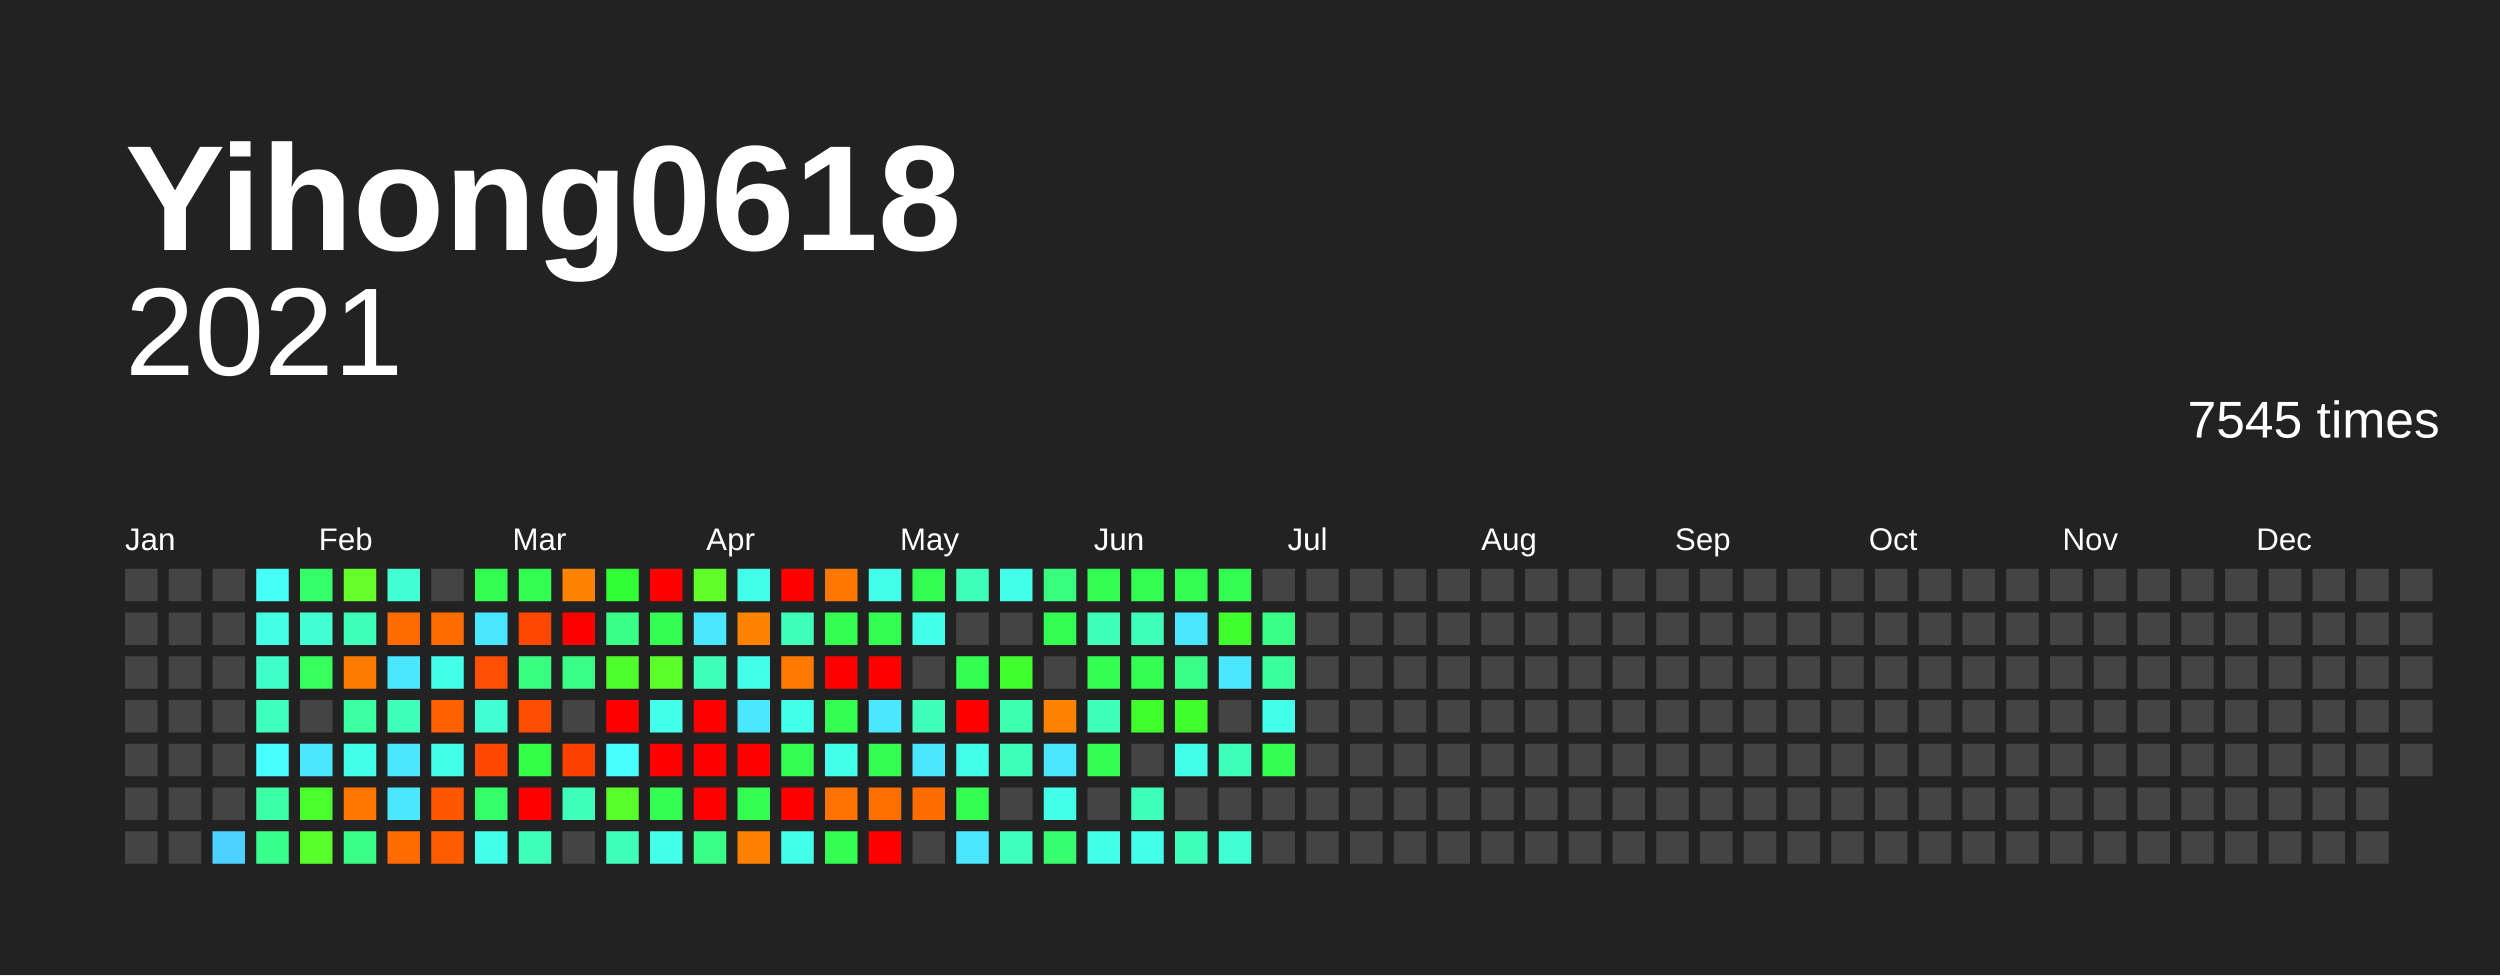
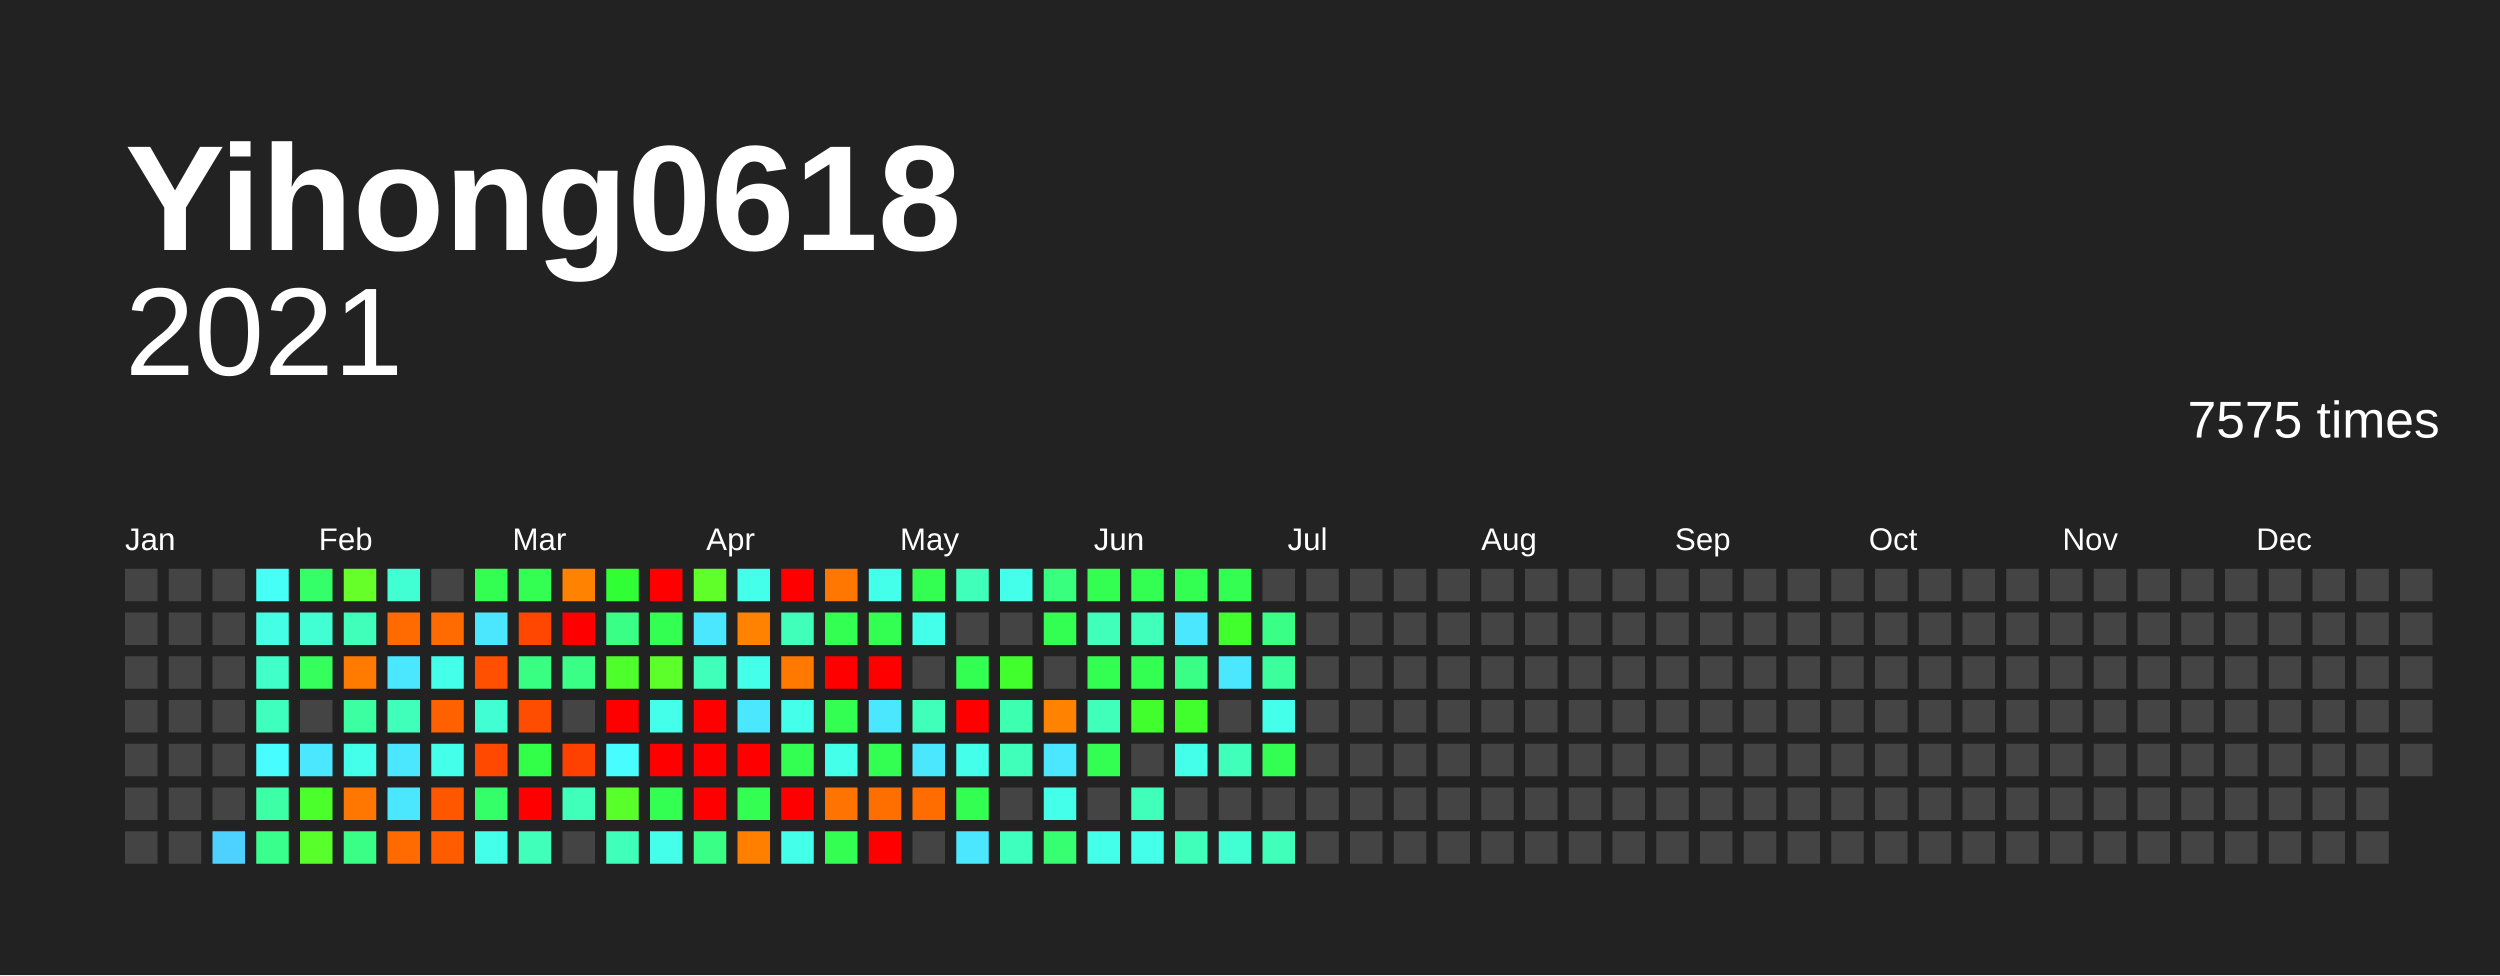
<svg xmlns="http://www.w3.org/2000/svg" baseProfile="full" height="78mm" version="1.1" viewBox="0,0,200,78" width="200mm">
  <defs />
  <rect fill="#222222" height="78" width="200" x="0" y="0" />
  <text fill="#FFFFFF" style="font-size:12px; font-family:Arial; font-weight:bold;" x="10" y="20">Yihong0618</text>
  <text alignment-baseline="hanging" fill="#FFFFFF" style="font-size:10.0px; font-family:Arial;" x="10" y="30">2021</text>
-   <text alignment-baseline="hanging" fill="#FFFFFF" style="font-size:4.125px; font-family:Arial;" x="175" y="35">7545 times</text>
+   <text alignment-baseline="hanging" fill="#FFFFFF" style="font-size:4.125px; font-family:Arial;" x="175" y="35">7575 times</text>
  <text fill="#FFFFFF" style="font-size:2.5px; font-family:Arial" x="10.0" y="44">Jan</text>
  <text fill="#FFFFFF" style="font-size:2.5px; font-family:Arial" x="25.5" y="44">Feb</text>
  <text fill="#FFFFFF" style="font-size:2.5px; font-family:Arial" x="41.0" y="44">Mar</text>
  <text fill="#FFFFFF" style="font-size:2.5px; font-family:Arial" x="56.5" y="44">Apr</text>
  <text fill="#FFFFFF" style="font-size:2.5px; font-family:Arial" x="72.0" y="44">May</text>
  <text fill="#FFFFFF" style="font-size:2.5px; font-family:Arial" x="87.5" y="44">Jun</text>
  <text fill="#FFFFFF" style="font-size:2.5px; font-family:Arial" x="103.0" y="44">Jul</text>
  <text fill="#FFFFFF" style="font-size:2.5px; font-family:Arial" x="118.5" y="44">Aug</text>
  <text fill="#FFFFFF" style="font-size:2.5px; font-family:Arial" x="134.0" y="44">Sep</text>
  <text fill="#FFFFFF" style="font-size:2.5px; font-family:Arial" x="149.5" y="44">Oct</text>
  <text fill="#FFFFFF" style="font-size:2.5px; font-family:Arial" x="165.0" y="44">Nov</text>
  <text fill="#FFFFFF" style="font-size:2.5px; font-family:Arial" x="180.5" y="44">Dec</text>
  <rect fill="#444444" height="2.6" width="2.6" x="10.0" y="45.5" />
  <rect fill="#444444" height="2.6" width="2.6" x="10.0" y="49.0" />
  <rect fill="#444444" height="2.6" width="2.6" x="10.0" y="52.5" />
  <rect fill="#444444" height="2.6" width="2.6" x="10.0" y="56.0" />
  <rect fill="#444444" height="2.6" width="2.6" x="10.0" y="59.5" />
  <rect fill="#444444" height="2.6" width="2.6" x="10.0" y="63.0" />
  <rect fill="#444444" height="2.6" width="2.6" x="10.0" y="66.5" />
  <rect fill="#444444" height="2.6" width="2.6" x="13.5" y="45.5" />
  <rect fill="#444444" height="2.6" width="2.6" x="13.5" y="49.0" />
  <rect fill="#444444" height="2.6" width="2.6" x="13.5" y="52.5" />
  <rect fill="#444444" height="2.6" width="2.6" x="13.5" y="56.0" />
  <rect fill="#444444" height="2.6" width="2.6" x="13.5" y="59.5" />
  <rect fill="#444444" height="2.6" width="2.6" x="13.5" y="63.0" />
  <rect fill="#444444" height="2.6" width="2.6" x="13.5" y="66.5" />
  <rect fill="#444444" height="2.6" width="2.6" x="17.0" y="45.5" />
  <rect fill="#444444" height="2.6" width="2.6" x="17.0" y="49.0" />
  <rect fill="#444444" height="2.6" width="2.6" x="17.0" y="52.5" />
  <rect fill="#444444" height="2.6" width="2.6" x="17.0" y="56.0" />
  <rect fill="#444444" height="2.6" width="2.6" x="17.0" y="59.5" />
  <rect fill="#444444" height="2.6" width="2.6" x="17.0" y="63.0" />
  <rect fill="#4dd2ff" height="2.6" width="2.6" x="17.0" y="66.5" />
  <rect fill="#46fff7" height="2.6" width="2.6" x="20.5" y="45.5" />
  <rect fill="#44ffe5" height="2.6" width="2.6" x="20.5" y="49.0" />
  <rect fill="#40ffc9" height="2.6" width="2.6" x="20.5" y="52.5" />
  <rect fill="#3fffbf" height="2.6" width="2.6" x="20.5" y="56.0" />
  <rect fill="#47fdff" height="2.6" width="2.6" x="20.5" y="59.5" />
  <rect fill="#3cffa6" height="2.6" width="2.6" x="20.5" y="63.0" />
  <rect fill="#39ff8d" height="2.6" width="2.6" x="20.5" y="66.5" />
  <rect fill="#35ff68" height="2.6" width="2.6" x="24.0" y="45.5" />
  <rect fill="#41ffd2" height="2.6" width="2.6" x="24.0" y="49.0" />
  <rect fill="#34ff5d" height="2.6" width="2.6" x="24.0" y="52.5" />
  <rect fill="#444444" height="2.6" width="2.6" x="24.0" y="56.0" />
  <rect fill="#4ae7ff" height="2.6" width="2.6" x="24.0" y="59.5" />
  <rect fill="#4aff2c" height="2.6" width="2.6" x="24.0" y="63.0" />
  <rect fill="#58ff2a" height="2.6" width="2.6" x="24.0" y="66.5" />
  <rect fill="#66ff29" height="2.6" width="2.6" x="27.5" y="45.5" />
  <rect fill="#3fffba" height="2.6" width="2.6" x="27.5" y="49.0" />
  <rect fill="#ff7b00" height="2.6" width="2.6" x="27.5" y="52.5" />
  <rect fill="#3cffa1" height="2.6" width="2.6" x="27.5" y="56.0" />
  <rect fill="#44ffea" height="2.6" width="2.6" x="27.5" y="59.5" />
  <rect fill="#ff7700" height="2.6" width="2.6" x="27.5" y="63.0" />
  <rect fill="#39ff87" height="2.6" width="2.6" x="27.5" y="66.5" />
  <rect fill="#41ffd2" height="2.6" width="2.6" x="31.0" y="45.5" />
  <rect fill="#ff6b00" height="2.6" width="2.6" x="31.0" y="49.0" />
  <rect fill="#4ae7ff" height="2.6" width="2.6" x="31.0" y="52.5" />
  <rect fill="#3fffba" height="2.6" width="2.6" x="31.0" y="56.0" />
  <rect fill="#4ae7ff" height="2.6" width="2.6" x="31.0" y="59.5" />
  <rect fill="#4ae7ff" height="2.6" width="2.6" x="31.0" y="63.0" />
  <rect fill="#ff6b00" height="2.6" width="2.6" x="31.0" y="66.5" />
  <rect fill="#444444" height="2.6" width="2.6" x="34.5" y="45.5" />
  <rect fill="#ff6b00" height="2.6" width="2.6" x="34.5" y="49.0" />
  <rect fill="#44ffea" height="2.6" width="2.6" x="34.5" y="52.5" />
  <rect fill="#ff6000" height="2.6" width="2.6" x="34.5" y="56.0" />
  <rect fill="#44ffea" height="2.6" width="2.6" x="34.5" y="59.5" />
  <rect fill="#ff5600" height="2.6" width="2.6" x="34.5" y="63.0" />
  <rect fill="#ff5c00" height="2.6" width="2.6" x="34.5" y="66.5" />
  <rect fill="#33ff52" height="2.6" width="2.6" x="38.0" y="45.5" />
  <rect fill="#4ae7ff" height="2.6" width="2.6" x="38.0" y="49.0" />
  <rect fill="#ff4f00" height="2.6" width="2.6" x="38.0" y="52.5" />
  <rect fill="#41ffd2" height="2.6" width="2.6" x="38.0" y="56.0" />
  <rect fill="#ff4900" height="2.6" width="2.6" x="38.0" y="59.5" />
  <rect fill="#35ff68" height="2.6" width="2.6" x="38.0" y="63.0" />
  <rect fill="#44ffea" height="2.6" width="2.6" x="38.0" y="66.5" />
  <rect fill="#33ff52" height="2.6" width="2.6" x="41.5" y="45.5" />
  <rect fill="#ff4700" height="2.6" width="2.6" x="41.5" y="49.0" />
  <rect fill="#38ff82" height="2.6" width="2.6" x="41.5" y="52.5" />
  <rect fill="#ff4d00" height="2.6" width="2.6" x="41.5" y="56.0" />
  <rect fill="#32ff47" height="2.6" width="2.6" x="41.5" y="59.5" />
  <rect fill="red" height="2.6" width="2.6" x="41.5" y="63.0" />
  <rect fill="#3fffba" height="2.6" width="2.6" x="41.5" y="66.5" />
  <rect fill="#ff8200" height="2.6" width="2.6" x="45.0" y="45.5" />
  <rect fill="red" height="2.6" width="2.6" x="45.0" y="49.0" />
  <rect fill="#39ff87" height="2.6" width="2.6" x="45.0" y="52.5" />
  <rect fill="#444444" height="2.6" width="2.6" x="45.0" y="56.0" />
  <rect fill="#ff4100" height="2.6" width="2.6" x="45.0" y="59.5" />
  <rect fill="#3fffba" height="2.6" width="2.6" x="45.0" y="63.0" />
  <rect fill="#444444" height="2.6" width="2.6" x="45.0" y="66.5" />
  <rect fill="#30ff36" height="2.6" width="2.6" x="48.5" y="45.5" />
  <rect fill="#39ff87" height="2.6" width="2.6" x="48.5" y="49.0" />
  <rect fill="#4eff2b" height="2.6" width="2.6" x="48.5" y="52.5" />
  <rect fill="red" height="2.6" width="2.6" x="48.5" y="56.0" />
  <rect fill="#47fdff" height="2.6" width="2.6" x="48.5" y="59.5" />
  <rect fill="#58ff2a" height="2.6" width="2.6" x="48.5" y="63.0" />
  <rect fill="#3fffba" height="2.6" width="2.6" x="48.5" y="66.5" />
  <rect fill="red" height="2.6" width="2.6" x="52.0" y="45.5" />
  <rect fill="#33ff52" height="2.6" width="2.6" x="52.0" y="49.0" />
  <rect fill="#5dff2a" height="2.6" width="2.6" x="52.0" y="52.5" />
  <rect fill="#44ffea" height="2.6" width="2.6" x="52.0" y="56.0" />
  <rect fill="red" height="2.6" width="2.6" x="52.0" y="59.5" />
  <rect fill="#33ff52" height="2.6" width="2.6" x="52.0" y="63.0" />
  <rect fill="#44ffea" height="2.6" width="2.6" x="52.0" y="66.5" />
  <rect fill="#61ff29" height="2.6" width="2.6" x="55.5" y="45.5" />
  <rect fill="#4ae7ff" height="2.6" width="2.6" x="55.5" y="49.0" />
  <rect fill="#3fffba" height="2.6" width="2.6" x="55.5" y="52.5" />
  <rect fill="red" height="2.6" width="2.6" x="55.5" y="56.0" />
  <rect fill="red" height="2.6" width="2.6" x="55.5" y="59.5" />
  <rect fill="red" height="2.6" width="2.6" x="55.5" y="63.0" />
  <rect fill="#39ff87" height="2.6" width="2.6" x="55.5" y="66.5" />
  <rect fill="#44ffea" height="2.6" width="2.6" x="59.0" y="45.5" />
  <rect fill="#ff8200" height="2.6" width="2.6" x="59.0" y="49.0" />
  <rect fill="#44ffea" height="2.6" width="2.6" x="59.0" y="52.5" />
  <rect fill="#4ae7ff" height="2.6" width="2.6" x="59.0" y="56.0" />
  <rect fill="red" height="2.6" width="2.6" x="59.0" y="59.5" />
  <rect fill="#33ff52" height="2.6" width="2.6" x="59.0" y="63.0" />
  <rect fill="#ff7f00" height="2.6" width="2.6" x="59.0" y="66.5" />
  <rect fill="red" height="2.6" width="2.6" x="62.5" y="45.5" />
  <rect fill="#3fffba" height="2.6" width="2.6" x="62.5" y="49.0" />
  <rect fill="#ff7900" height="2.6" width="2.6" x="62.5" y="52.5" />
  <rect fill="#44ffea" height="2.6" width="2.6" x="62.5" y="56.0" />
  <rect fill="#33ff52" height="2.6" width="2.6" x="62.5" y="59.5" />
  <rect fill="red" height="2.6" width="2.6" x="62.5" y="63.0" />
  <rect fill="#44ffea" height="2.6" width="2.6" x="62.5" y="66.5" />
  <rect fill="#ff7700" height="2.6" width="2.6" x="66.0" y="45.5" />
  <rect fill="#33ff52" height="2.6" width="2.6" x="66.0" y="49.0" />
  <rect fill="red" height="2.6" width="2.6" x="66.0" y="52.5" />
  <rect fill="#33ff52" height="2.6" width="2.6" x="66.0" y="56.0" />
  <rect fill="#44ffea" height="2.6" width="2.6" x="66.0" y="59.5" />
  <rect fill="#ff7300" height="2.6" width="2.6" x="66.0" y="63.0" />
  <rect fill="#33ff52" height="2.6" width="2.6" x="66.0" y="66.5" />
  <rect fill="#44ffea" height="2.6" width="2.6" x="69.5" y="45.5" />
  <rect fill="#33ff52" height="2.6" width="2.6" x="69.5" y="49.0" />
  <rect fill="red" height="2.6" width="2.6" x="69.5" y="52.5" />
  <rect fill="#4ae7ff" height="2.6" width="2.6" x="69.5" y="56.0" />
  <rect fill="#33ff52" height="2.6" width="2.6" x="69.5" y="59.5" />
  <rect fill="#ff6f00" height="2.6" width="2.6" x="69.5" y="63.0" />
  <rect fill="red" height="2.6" width="2.6" x="69.5" y="66.5" />
  <rect fill="#33ff52" height="2.6" width="2.6" x="73.0" y="45.5" />
  <rect fill="#44ffea" height="2.6" width="2.6" x="73.0" y="49.0" />
  <rect fill="#444444" height="2.6" width="2.6" x="73.0" y="52.5" />
  <rect fill="#3fffba" height="2.6" width="2.6" x="73.0" y="56.0" />
  <rect fill="#4ae7ff" height="2.6" width="2.6" x="73.0" y="59.5" />
  <rect fill="#ff6d00" height="2.6" width="2.6" x="73.0" y="63.0" />
  <rect fill="#444444" height="2.6" width="2.6" x="73.0" y="66.5" />
  <rect fill="#3fffba" height="2.6" width="2.6" x="76.5" y="45.5" />
  <rect fill="#444444" height="2.6" width="2.6" x="76.5" y="49.0" />
  <rect fill="#33ff52" height="2.6" width="2.6" x="76.5" y="52.5" />
  <rect fill="red" height="2.6" width="2.6" x="76.5" y="56.0" />
  <rect fill="#44ffea" height="2.6" width="2.6" x="76.5" y="59.5" />
  <rect fill="#33ff52" height="2.6" width="2.6" x="76.5" y="63.0" />
  <rect fill="#4ae7ff" height="2.6" width="2.6" x="76.5" y="66.5" />
  <rect fill="#44ffea" height="2.6" width="2.6" x="80.0" y="45.5" />
  <rect fill="#444444" height="2.6" width="2.6" x="80.0" y="49.0" />
  <rect fill="#41ff2d" height="2.6" width="2.6" x="80.0" y="52.5" />
  <rect fill="#3dffb0" height="2.6" width="2.6" x="80.0" y="56.0" />
  <rect fill="#3fffba" height="2.6" width="2.6" x="80.0" y="59.5" />
  <rect fill="#444444" height="2.6" width="2.6" x="80.0" y="63.0" />
  <rect fill="#3fffbf" height="2.6" width="2.6" x="80.0" y="66.5" />
  <rect fill="#38ff7d" height="2.6" width="2.6" x="83.5" y="45.5" />
  <rect fill="#33ff52" height="2.6" width="2.6" x="83.5" y="49.0" />
  <rect fill="#444444" height="2.6" width="2.6" x="83.5" y="52.5" />
  <rect fill="#ff8200" height="2.6" width="2.6" x="83.5" y="56.0" />
  <rect fill="#4ae7ff" height="2.6" width="2.6" x="83.5" y="59.5" />
  <rect fill="#44ffea" height="2.6" width="2.6" x="83.5" y="63.0" />
  <rect fill="#36ff72" height="2.6" width="2.6" x="83.5" y="66.5" />
  <rect fill="#33ff52" height="2.6" width="2.6" x="87.0" y="45.5" />
  <rect fill="#3fffba" height="2.6" width="2.6" x="87.0" y="49.0" />
  <rect fill="#33ff52" height="2.6" width="2.6" x="87.0" y="52.5" />
  <rect fill="#3fffba" height="2.6" width="2.6" x="87.0" y="56.0" />
  <rect fill="#33ff52" height="2.6" width="2.6" x="87.0" y="59.5" />
  <rect fill="#444444" height="2.6" width="2.6" x="87.0" y="63.0" />
  <rect fill="#44ffea" height="2.6" width="2.6" x="87.0" y="66.5" />
  <rect fill="#33ff52" height="2.6" width="2.6" x="90.5" y="45.5" />
  <rect fill="#3fffba" height="2.6" width="2.6" x="90.5" y="49.0" />
  <rect fill="#33ff52" height="2.6" width="2.6" x="90.5" y="52.5" />
  <rect fill="#41ff2d" height="2.6" width="2.6" x="90.5" y="56.0" />
  <rect fill="#444444" height="2.6" width="2.6" x="90.5" y="59.5" />
  <rect fill="#3fffba" height="2.6" width="2.6" x="90.5" y="63.0" />
  <rect fill="#44ffea" height="2.6" width="2.6" x="90.5" y="66.5" />
  <rect fill="#33ff52" height="2.6" width="2.6" x="94.0" y="45.5" />
  <rect fill="#4ae7ff" height="2.6" width="2.6" x="94.0" y="49.0" />
  <rect fill="#39ff87" height="2.6" width="2.6" x="94.0" y="52.5" />
  <rect fill="#41ff2d" height="2.6" width="2.6" x="94.0" y="56.0" />
  <rect fill="#44ffea" height="2.6" width="2.6" x="94.0" y="59.5" />
  <rect fill="#444444" height="2.6" width="2.6" x="94.0" y="63.0" />
  <rect fill="#3fffba" height="2.6" width="2.6" x="94.0" y="66.5" />
  <rect fill="#33ff52" height="2.6" width="2.6" x="97.5" y="45.5" />
  <rect fill="#41ff2d" height="2.6" width="2.6" x="97.5" y="49.0" />
  <rect fill="#4ae7ff" height="2.6" width="2.6" x="97.5" y="52.5" />
  <rect fill="#444444" height="2.6" width="2.6" x="97.5" y="56.0" />
  <rect fill="#3fffba" height="2.6" width="2.6" x="97.5" y="59.5" />
  <rect fill="#444444" height="2.6" width="2.6" x="97.5" y="63.0" />
  <rect fill="#41ffd2" height="2.6" width="2.6" x="97.5" y="66.5" />
  <rect fill="#444444" height="2.6" width="2.6" x="101.0" y="45.5" />
  <rect fill="#39ff87" height="2.6" width="2.6" x="101.0" y="49.0" />
  <rect fill="#3bff9c" height="2.6" width="2.6" x="101.0" y="52.5" />
  <rect fill="#44ffea" height="2.6" width="2.6" x="101.0" y="56.0" />
  <rect fill="#33ff52" height="2.6" width="2.6" x="101.0" y="59.5" />
  <rect fill="#444444" height="2.6" width="2.6" x="101.0" y="63.0" />
-   <rect fill="#444444" height="2.6" width="2.6" x="101.0" y="66.5" />
+   <rect fill="#3fffba" height="2.6" width="2.6" x="101.0" y="66.5" />
  <rect fill="#444444" height="2.6" width="2.6" x="104.5" y="45.5" />
  <rect fill="#444444" height="2.6" width="2.6" x="104.5" y="49.0" />
  <rect fill="#444444" height="2.6" width="2.6" x="104.5" y="52.5" />
  <rect fill="#444444" height="2.6" width="2.6" x="104.5" y="56.0" />
  <rect fill="#444444" height="2.6" width="2.6" x="104.5" y="59.5" />
  <rect fill="#444444" height="2.6" width="2.6" x="104.5" y="63.0" />
  <rect fill="#444444" height="2.6" width="2.6" x="104.5" y="66.5" />
  <rect fill="#444444" height="2.6" width="2.6" x="108.0" y="45.5" />
  <rect fill="#444444" height="2.6" width="2.6" x="108.0" y="49.0" />
  <rect fill="#444444" height="2.6" width="2.6" x="108.0" y="52.5" />
  <rect fill="#444444" height="2.6" width="2.6" x="108.0" y="56.0" />
  <rect fill="#444444" height="2.6" width="2.6" x="108.0" y="59.5" />
  <rect fill="#444444" height="2.6" width="2.6" x="108.0" y="63.0" />
  <rect fill="#444444" height="2.6" width="2.6" x="108.0" y="66.5" />
  <rect fill="#444444" height="2.6" width="2.6" x="111.5" y="45.5" />
  <rect fill="#444444" height="2.6" width="2.6" x="111.5" y="49.0" />
  <rect fill="#444444" height="2.6" width="2.6" x="111.5" y="52.5" />
  <rect fill="#444444" height="2.6" width="2.6" x="111.5" y="56.0" />
  <rect fill="#444444" height="2.6" width="2.6" x="111.5" y="59.5" />
  <rect fill="#444444" height="2.6" width="2.6" x="111.5" y="63.0" />
  <rect fill="#444444" height="2.6" width="2.6" x="111.5" y="66.5" />
  <rect fill="#444444" height="2.6" width="2.6" x="115.0" y="45.5" />
  <rect fill="#444444" height="2.6" width="2.6" x="115.0" y="49.0" />
  <rect fill="#444444" height="2.6" width="2.6" x="115.0" y="52.5" />
  <rect fill="#444444" height="2.6" width="2.6" x="115.0" y="56.0" />
  <rect fill="#444444" height="2.6" width="2.6" x="115.0" y="59.5" />
  <rect fill="#444444" height="2.6" width="2.6" x="115.0" y="63.0" />
  <rect fill="#444444" height="2.6" width="2.6" x="115.0" y="66.5" />
  <rect fill="#444444" height="2.6" width="2.6" x="118.5" y="45.5" />
  <rect fill="#444444" height="2.6" width="2.6" x="118.5" y="49.0" />
  <rect fill="#444444" height="2.6" width="2.6" x="118.5" y="52.5" />
  <rect fill="#444444" height="2.6" width="2.6" x="118.5" y="56.0" />
  <rect fill="#444444" height="2.6" width="2.6" x="118.5" y="59.5" />
  <rect fill="#444444" height="2.6" width="2.6" x="118.5" y="63.0" />
  <rect fill="#444444" height="2.6" width="2.6" x="118.5" y="66.5" />
  <rect fill="#444444" height="2.6" width="2.6" x="122.0" y="45.5" />
  <rect fill="#444444" height="2.6" width="2.6" x="122.0" y="49.0" />
  <rect fill="#444444" height="2.6" width="2.6" x="122.0" y="52.5" />
  <rect fill="#444444" height="2.6" width="2.6" x="122.0" y="56.0" />
  <rect fill="#444444" height="2.6" width="2.6" x="122.0" y="59.5" />
  <rect fill="#444444" height="2.6" width="2.6" x="122.0" y="63.0" />
  <rect fill="#444444" height="2.6" width="2.6" x="122.0" y="66.5" />
  <rect fill="#444444" height="2.6" width="2.6" x="125.5" y="45.5" />
  <rect fill="#444444" height="2.6" width="2.6" x="125.5" y="49.0" />
  <rect fill="#444444" height="2.6" width="2.6" x="125.5" y="52.5" />
  <rect fill="#444444" height="2.6" width="2.6" x="125.5" y="56.0" />
  <rect fill="#444444" height="2.6" width="2.6" x="125.5" y="59.5" />
  <rect fill="#444444" height="2.6" width="2.6" x="125.5" y="63.0" />
  <rect fill="#444444" height="2.6" width="2.6" x="125.5" y="66.5" />
  <rect fill="#444444" height="2.6" width="2.6" x="129.0" y="45.5" />
  <rect fill="#444444" height="2.6" width="2.6" x="129.0" y="49.0" />
  <rect fill="#444444" height="2.6" width="2.6" x="129.0" y="52.5" />
  <rect fill="#444444" height="2.6" width="2.6" x="129.0" y="56.0" />
  <rect fill="#444444" height="2.6" width="2.6" x="129.0" y="59.5" />
  <rect fill="#444444" height="2.6" width="2.6" x="129.0" y="63.0" />
  <rect fill="#444444" height="2.6" width="2.6" x="129.0" y="66.5" />
  <rect fill="#444444" height="2.6" width="2.6" x="132.5" y="45.5" />
  <rect fill="#444444" height="2.6" width="2.6" x="132.5" y="49.0" />
  <rect fill="#444444" height="2.6" width="2.6" x="132.5" y="52.5" />
  <rect fill="#444444" height="2.6" width="2.6" x="132.5" y="56.0" />
  <rect fill="#444444" height="2.6" width="2.6" x="132.5" y="59.5" />
  <rect fill="#444444" height="2.6" width="2.6" x="132.5" y="63.0" />
  <rect fill="#444444" height="2.6" width="2.6" x="132.5" y="66.5" />
  <rect fill="#444444" height="2.6" width="2.6" x="136.0" y="45.5" />
  <rect fill="#444444" height="2.6" width="2.6" x="136.0" y="49.0" />
  <rect fill="#444444" height="2.6" width="2.6" x="136.0" y="52.5" />
  <rect fill="#444444" height="2.6" width="2.6" x="136.0" y="56.0" />
  <rect fill="#444444" height="2.6" width="2.6" x="136.0" y="59.5" />
  <rect fill="#444444" height="2.6" width="2.6" x="136.0" y="63.0" />
  <rect fill="#444444" height="2.6" width="2.6" x="136.0" y="66.5" />
  <rect fill="#444444" height="2.6" width="2.6" x="139.5" y="45.5" />
  <rect fill="#444444" height="2.6" width="2.6" x="139.5" y="49.0" />
  <rect fill="#444444" height="2.6" width="2.6" x="139.5" y="52.5" />
  <rect fill="#444444" height="2.6" width="2.6" x="139.5" y="56.0" />
  <rect fill="#444444" height="2.6" width="2.6" x="139.5" y="59.5" />
  <rect fill="#444444" height="2.6" width="2.6" x="139.5" y="63.0" />
  <rect fill="#444444" height="2.6" width="2.6" x="139.5" y="66.5" />
  <rect fill="#444444" height="2.6" width="2.6" x="143.0" y="45.5" />
  <rect fill="#444444" height="2.6" width="2.6" x="143.0" y="49.0" />
  <rect fill="#444444" height="2.6" width="2.6" x="143.0" y="52.5" />
  <rect fill="#444444" height="2.6" width="2.6" x="143.0" y="56.0" />
  <rect fill="#444444" height="2.6" width="2.6" x="143.0" y="59.5" />
  <rect fill="#444444" height="2.6" width="2.6" x="143.0" y="63.0" />
  <rect fill="#444444" height="2.6" width="2.6" x="143.0" y="66.5" />
  <rect fill="#444444" height="2.6" width="2.6" x="146.5" y="45.5" />
  <rect fill="#444444" height="2.6" width="2.6" x="146.5" y="49.0" />
  <rect fill="#444444" height="2.6" width="2.6" x="146.5" y="52.5" />
  <rect fill="#444444" height="2.6" width="2.6" x="146.5" y="56.0" />
  <rect fill="#444444" height="2.6" width="2.6" x="146.5" y="59.5" />
  <rect fill="#444444" height="2.6" width="2.6" x="146.5" y="63.0" />
  <rect fill="#444444" height="2.6" width="2.6" x="146.5" y="66.5" />
  <rect fill="#444444" height="2.6" width="2.6" x="150.0" y="45.5" />
  <rect fill="#444444" height="2.6" width="2.6" x="150.0" y="49.0" />
  <rect fill="#444444" height="2.6" width="2.6" x="150.0" y="52.5" />
  <rect fill="#444444" height="2.6" width="2.6" x="150.0" y="56.0" />
  <rect fill="#444444" height="2.6" width="2.6" x="150.0" y="59.5" />
  <rect fill="#444444" height="2.6" width="2.6" x="150.0" y="63.0" />
  <rect fill="#444444" height="2.6" width="2.6" x="150.0" y="66.5" />
  <rect fill="#444444" height="2.6" width="2.6" x="153.5" y="45.5" />
  <rect fill="#444444" height="2.6" width="2.6" x="153.5" y="49.0" />
  <rect fill="#444444" height="2.6" width="2.6" x="153.5" y="52.5" />
  <rect fill="#444444" height="2.6" width="2.6" x="153.5" y="56.0" />
  <rect fill="#444444" height="2.6" width="2.6" x="153.5" y="59.5" />
  <rect fill="#444444" height="2.6" width="2.6" x="153.5" y="63.0" />
  <rect fill="#444444" height="2.6" width="2.6" x="153.5" y="66.5" />
  <rect fill="#444444" height="2.6" width="2.6" x="157.0" y="45.5" />
  <rect fill="#444444" height="2.6" width="2.6" x="157.0" y="49.0" />
  <rect fill="#444444" height="2.6" width="2.6" x="157.0" y="52.5" />
  <rect fill="#444444" height="2.6" width="2.6" x="157.0" y="56.0" />
  <rect fill="#444444" height="2.6" width="2.6" x="157.0" y="59.5" />
  <rect fill="#444444" height="2.6" width="2.6" x="157.0" y="63.0" />
  <rect fill="#444444" height="2.6" width="2.6" x="157.0" y="66.5" />
  <rect fill="#444444" height="2.6" width="2.6" x="160.5" y="45.5" />
  <rect fill="#444444" height="2.6" width="2.6" x="160.5" y="49.0" />
  <rect fill="#444444" height="2.6" width="2.6" x="160.5" y="52.5" />
  <rect fill="#444444" height="2.6" width="2.6" x="160.5" y="56.0" />
  <rect fill="#444444" height="2.6" width="2.6" x="160.5" y="59.5" />
  <rect fill="#444444" height="2.6" width="2.6" x="160.5" y="63.0" />
  <rect fill="#444444" height="2.6" width="2.6" x="160.5" y="66.5" />
  <rect fill="#444444" height="2.6" width="2.6" x="164.0" y="45.5" />
  <rect fill="#444444" height="2.6" width="2.6" x="164.0" y="49.0" />
  <rect fill="#444444" height="2.6" width="2.6" x="164.0" y="52.5" />
  <rect fill="#444444" height="2.6" width="2.6" x="164.0" y="56.0" />
  <rect fill="#444444" height="2.6" width="2.6" x="164.0" y="59.5" />
  <rect fill="#444444" height="2.6" width="2.6" x="164.0" y="63.0" />
  <rect fill="#444444" height="2.6" width="2.6" x="164.0" y="66.5" />
  <rect fill="#444444" height="2.6" width="2.6" x="167.5" y="45.5" />
  <rect fill="#444444" height="2.6" width="2.6" x="167.5" y="49.0" />
  <rect fill="#444444" height="2.6" width="2.6" x="167.5" y="52.5" />
  <rect fill="#444444" height="2.6" width="2.6" x="167.5" y="56.0" />
  <rect fill="#444444" height="2.6" width="2.6" x="167.5" y="59.5" />
  <rect fill="#444444" height="2.6" width="2.6" x="167.5" y="63.0" />
  <rect fill="#444444" height="2.6" width="2.6" x="167.5" y="66.5" />
  <rect fill="#444444" height="2.6" width="2.6" x="171.0" y="45.5" />
  <rect fill="#444444" height="2.6" width="2.6" x="171.0" y="49.0" />
  <rect fill="#444444" height="2.6" width="2.6" x="171.0" y="52.5" />
  <rect fill="#444444" height="2.6" width="2.6" x="171.0" y="56.0" />
  <rect fill="#444444" height="2.6" width="2.6" x="171.0" y="59.5" />
  <rect fill="#444444" height="2.6" width="2.6" x="171.0" y="63.0" />
  <rect fill="#444444" height="2.6" width="2.6" x="171.0" y="66.5" />
  <rect fill="#444444" height="2.6" width="2.6" x="174.5" y="45.5" />
  <rect fill="#444444" height="2.6" width="2.6" x="174.5" y="49.0" />
  <rect fill="#444444" height="2.6" width="2.6" x="174.5" y="52.5" />
  <rect fill="#444444" height="2.6" width="2.6" x="174.5" y="56.0" />
  <rect fill="#444444" height="2.6" width="2.6" x="174.5" y="59.5" />
  <rect fill="#444444" height="2.6" width="2.6" x="174.5" y="63.0" />
  <rect fill="#444444" height="2.6" width="2.6" x="174.5" y="66.5" />
  <rect fill="#444444" height="2.6" width="2.6" x="178.0" y="45.5" />
  <rect fill="#444444" height="2.6" width="2.6" x="178.0" y="49.0" />
  <rect fill="#444444" height="2.6" width="2.6" x="178.0" y="52.5" />
  <rect fill="#444444" height="2.6" width="2.6" x="178.0" y="56.0" />
  <rect fill="#444444" height="2.6" width="2.6" x="178.0" y="59.5" />
  <rect fill="#444444" height="2.6" width="2.6" x="178.0" y="63.0" />
  <rect fill="#444444" height="2.6" width="2.6" x="178.0" y="66.5" />
  <rect fill="#444444" height="2.6" width="2.6" x="181.5" y="45.5" />
  <rect fill="#444444" height="2.6" width="2.6" x="181.5" y="49.0" />
  <rect fill="#444444" height="2.6" width="2.6" x="181.5" y="52.5" />
  <rect fill="#444444" height="2.6" width="2.6" x="181.5" y="56.0" />
  <rect fill="#444444" height="2.6" width="2.6" x="181.5" y="59.5" />
  <rect fill="#444444" height="2.6" width="2.6" x="181.5" y="63.0" />
  <rect fill="#444444" height="2.6" width="2.6" x="181.5" y="66.5" />
  <rect fill="#444444" height="2.6" width="2.6" x="185.0" y="45.5" />
  <rect fill="#444444" height="2.6" width="2.6" x="185.0" y="49.0" />
  <rect fill="#444444" height="2.6" width="2.6" x="185.0" y="52.5" />
  <rect fill="#444444" height="2.6" width="2.6" x="185.0" y="56.0" />
  <rect fill="#444444" height="2.6" width="2.6" x="185.0" y="59.5" />
  <rect fill="#444444" height="2.6" width="2.6" x="185.0" y="63.0" />
  <rect fill="#444444" height="2.6" width="2.6" x="185.0" y="66.5" />
  <rect fill="#444444" height="2.6" width="2.6" x="188.5" y="45.5" />
  <rect fill="#444444" height="2.6" width="2.6" x="188.5" y="49.0" />
  <rect fill="#444444" height="2.6" width="2.6" x="188.5" y="52.5" />
  <rect fill="#444444" height="2.6" width="2.6" x="188.5" y="56.0" />
  <rect fill="#444444" height="2.6" width="2.6" x="188.5" y="59.5" />
  <rect fill="#444444" height="2.6" width="2.6" x="188.5" y="63.0" />
  <rect fill="#444444" height="2.6" width="2.6" x="188.5" y="66.5" />
  <rect fill="#444444" height="2.6" width="2.6" x="192.0" y="45.5" />
  <rect fill="#444444" height="2.6" width="2.6" x="192.0" y="49.0" />
  <rect fill="#444444" height="2.6" width="2.6" x="192.0" y="52.5" />
  <rect fill="#444444" height="2.6" width="2.6" x="192.0" y="56.0" />
  <rect fill="#444444" height="2.6" width="2.6" x="192.0" y="59.5" />
</svg>
